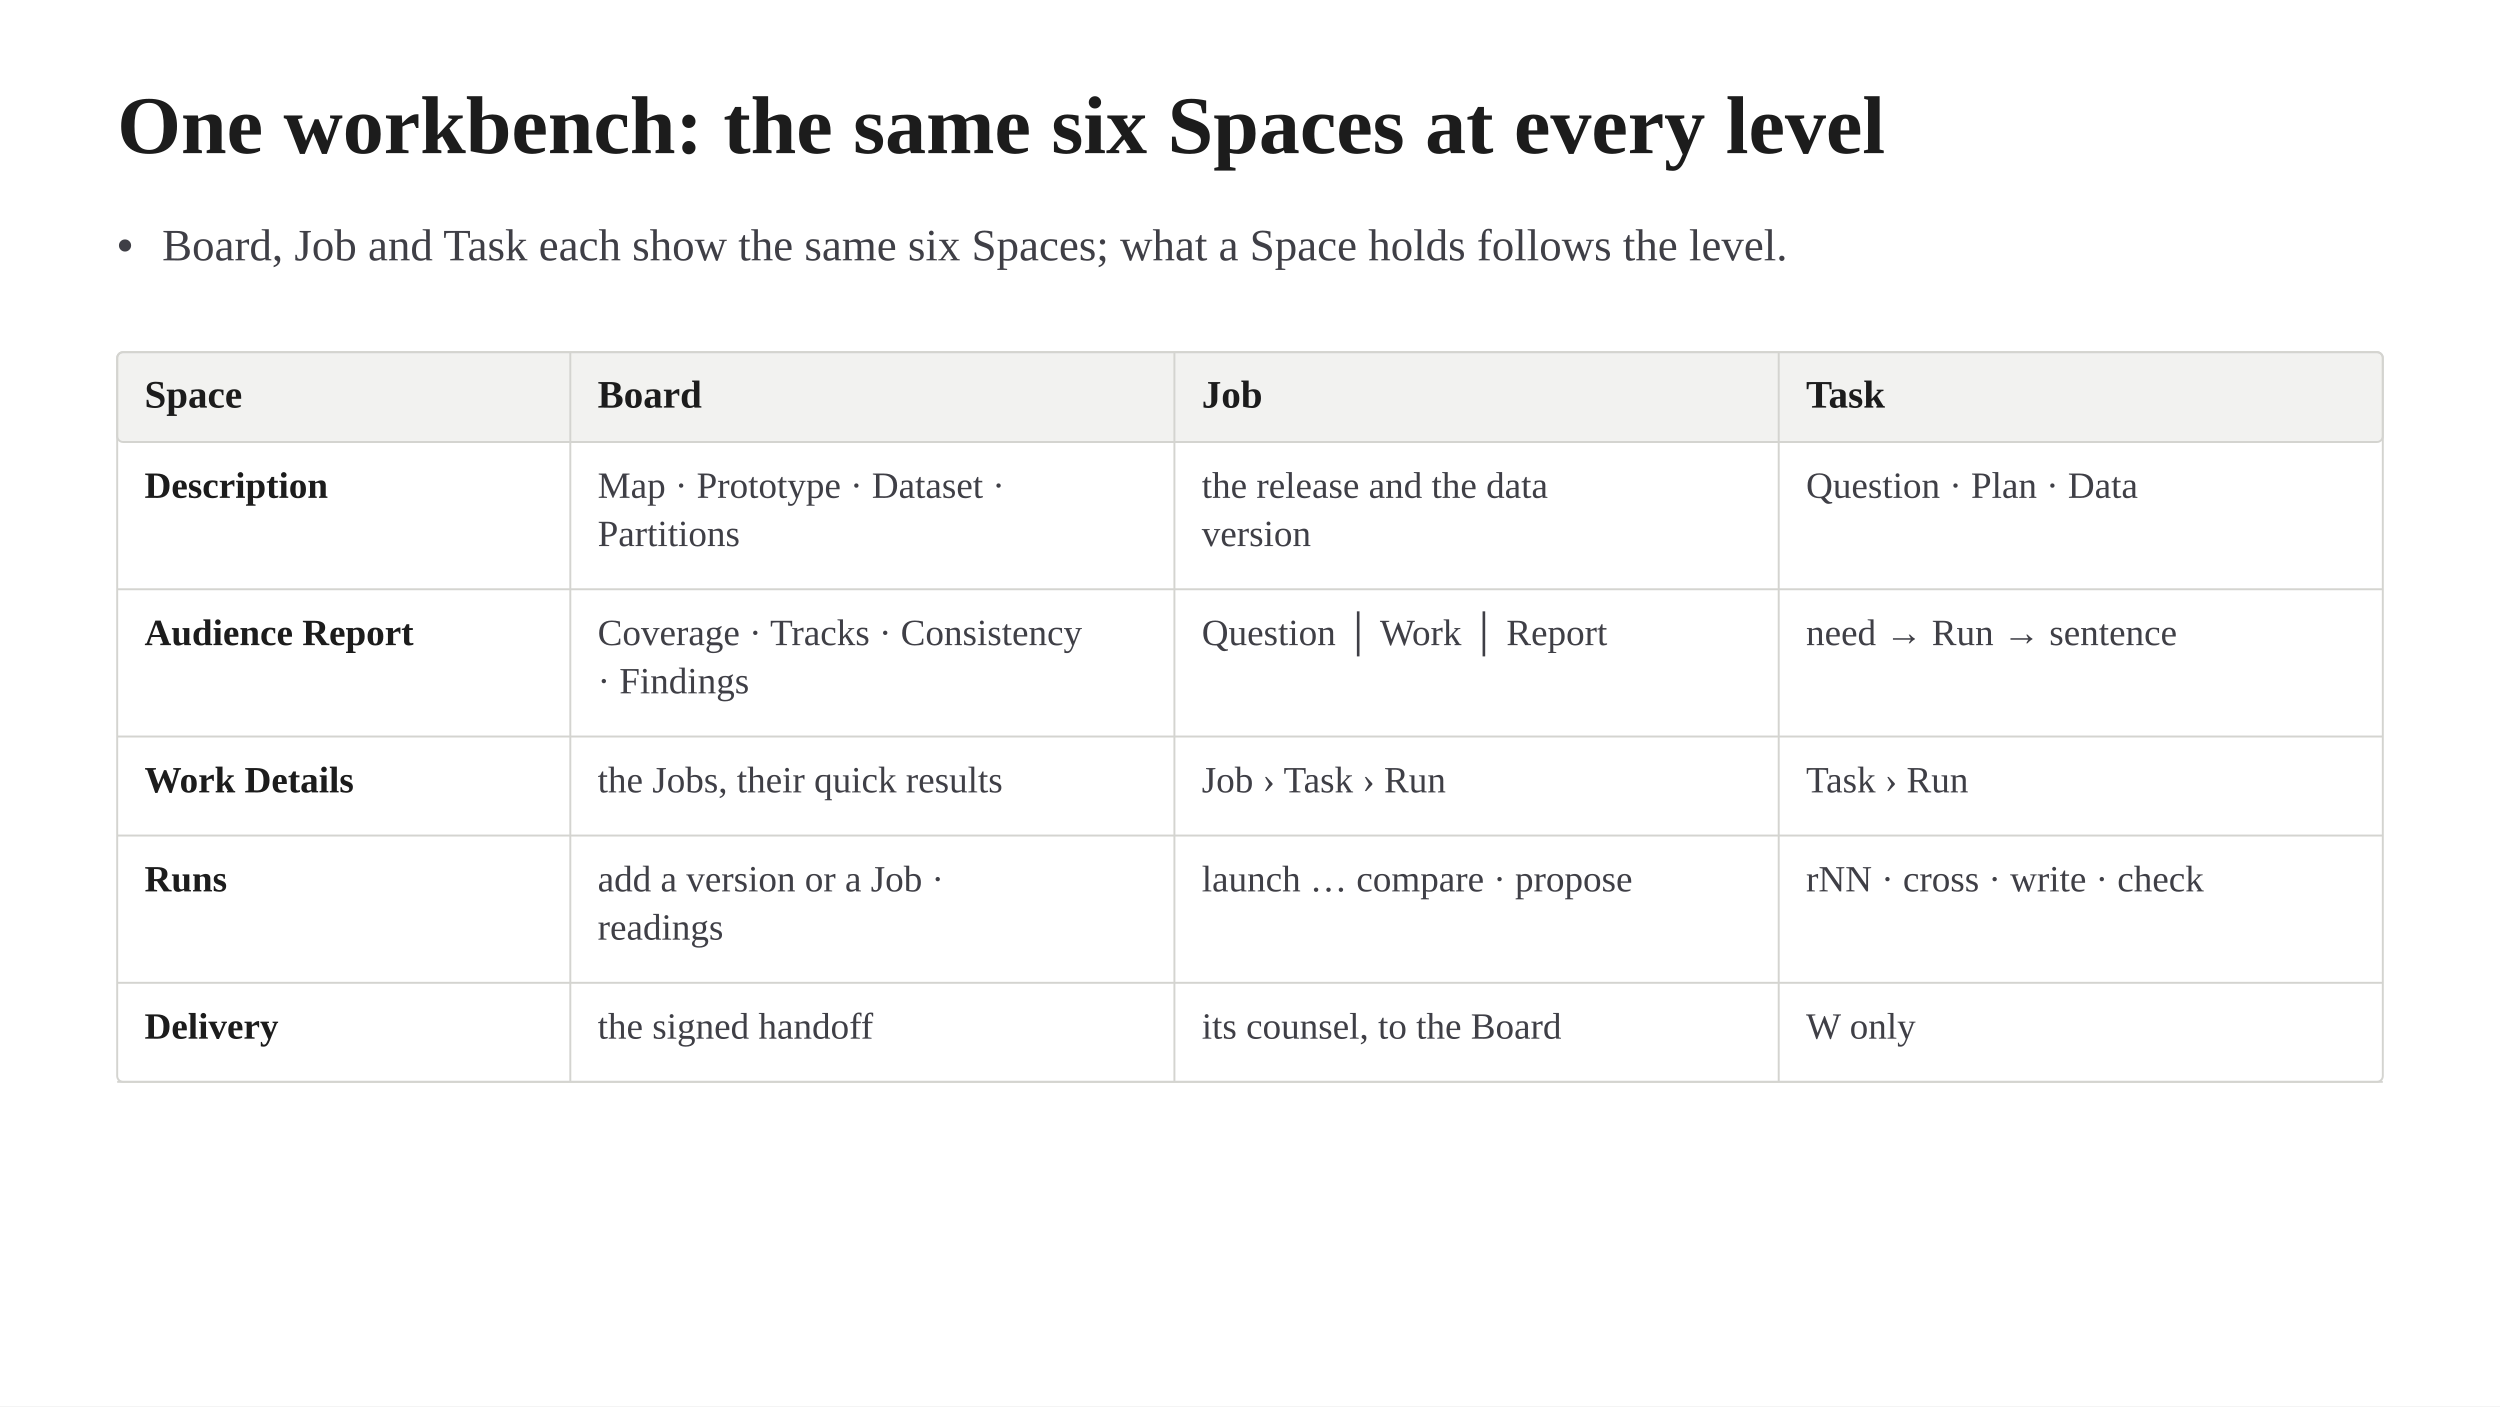
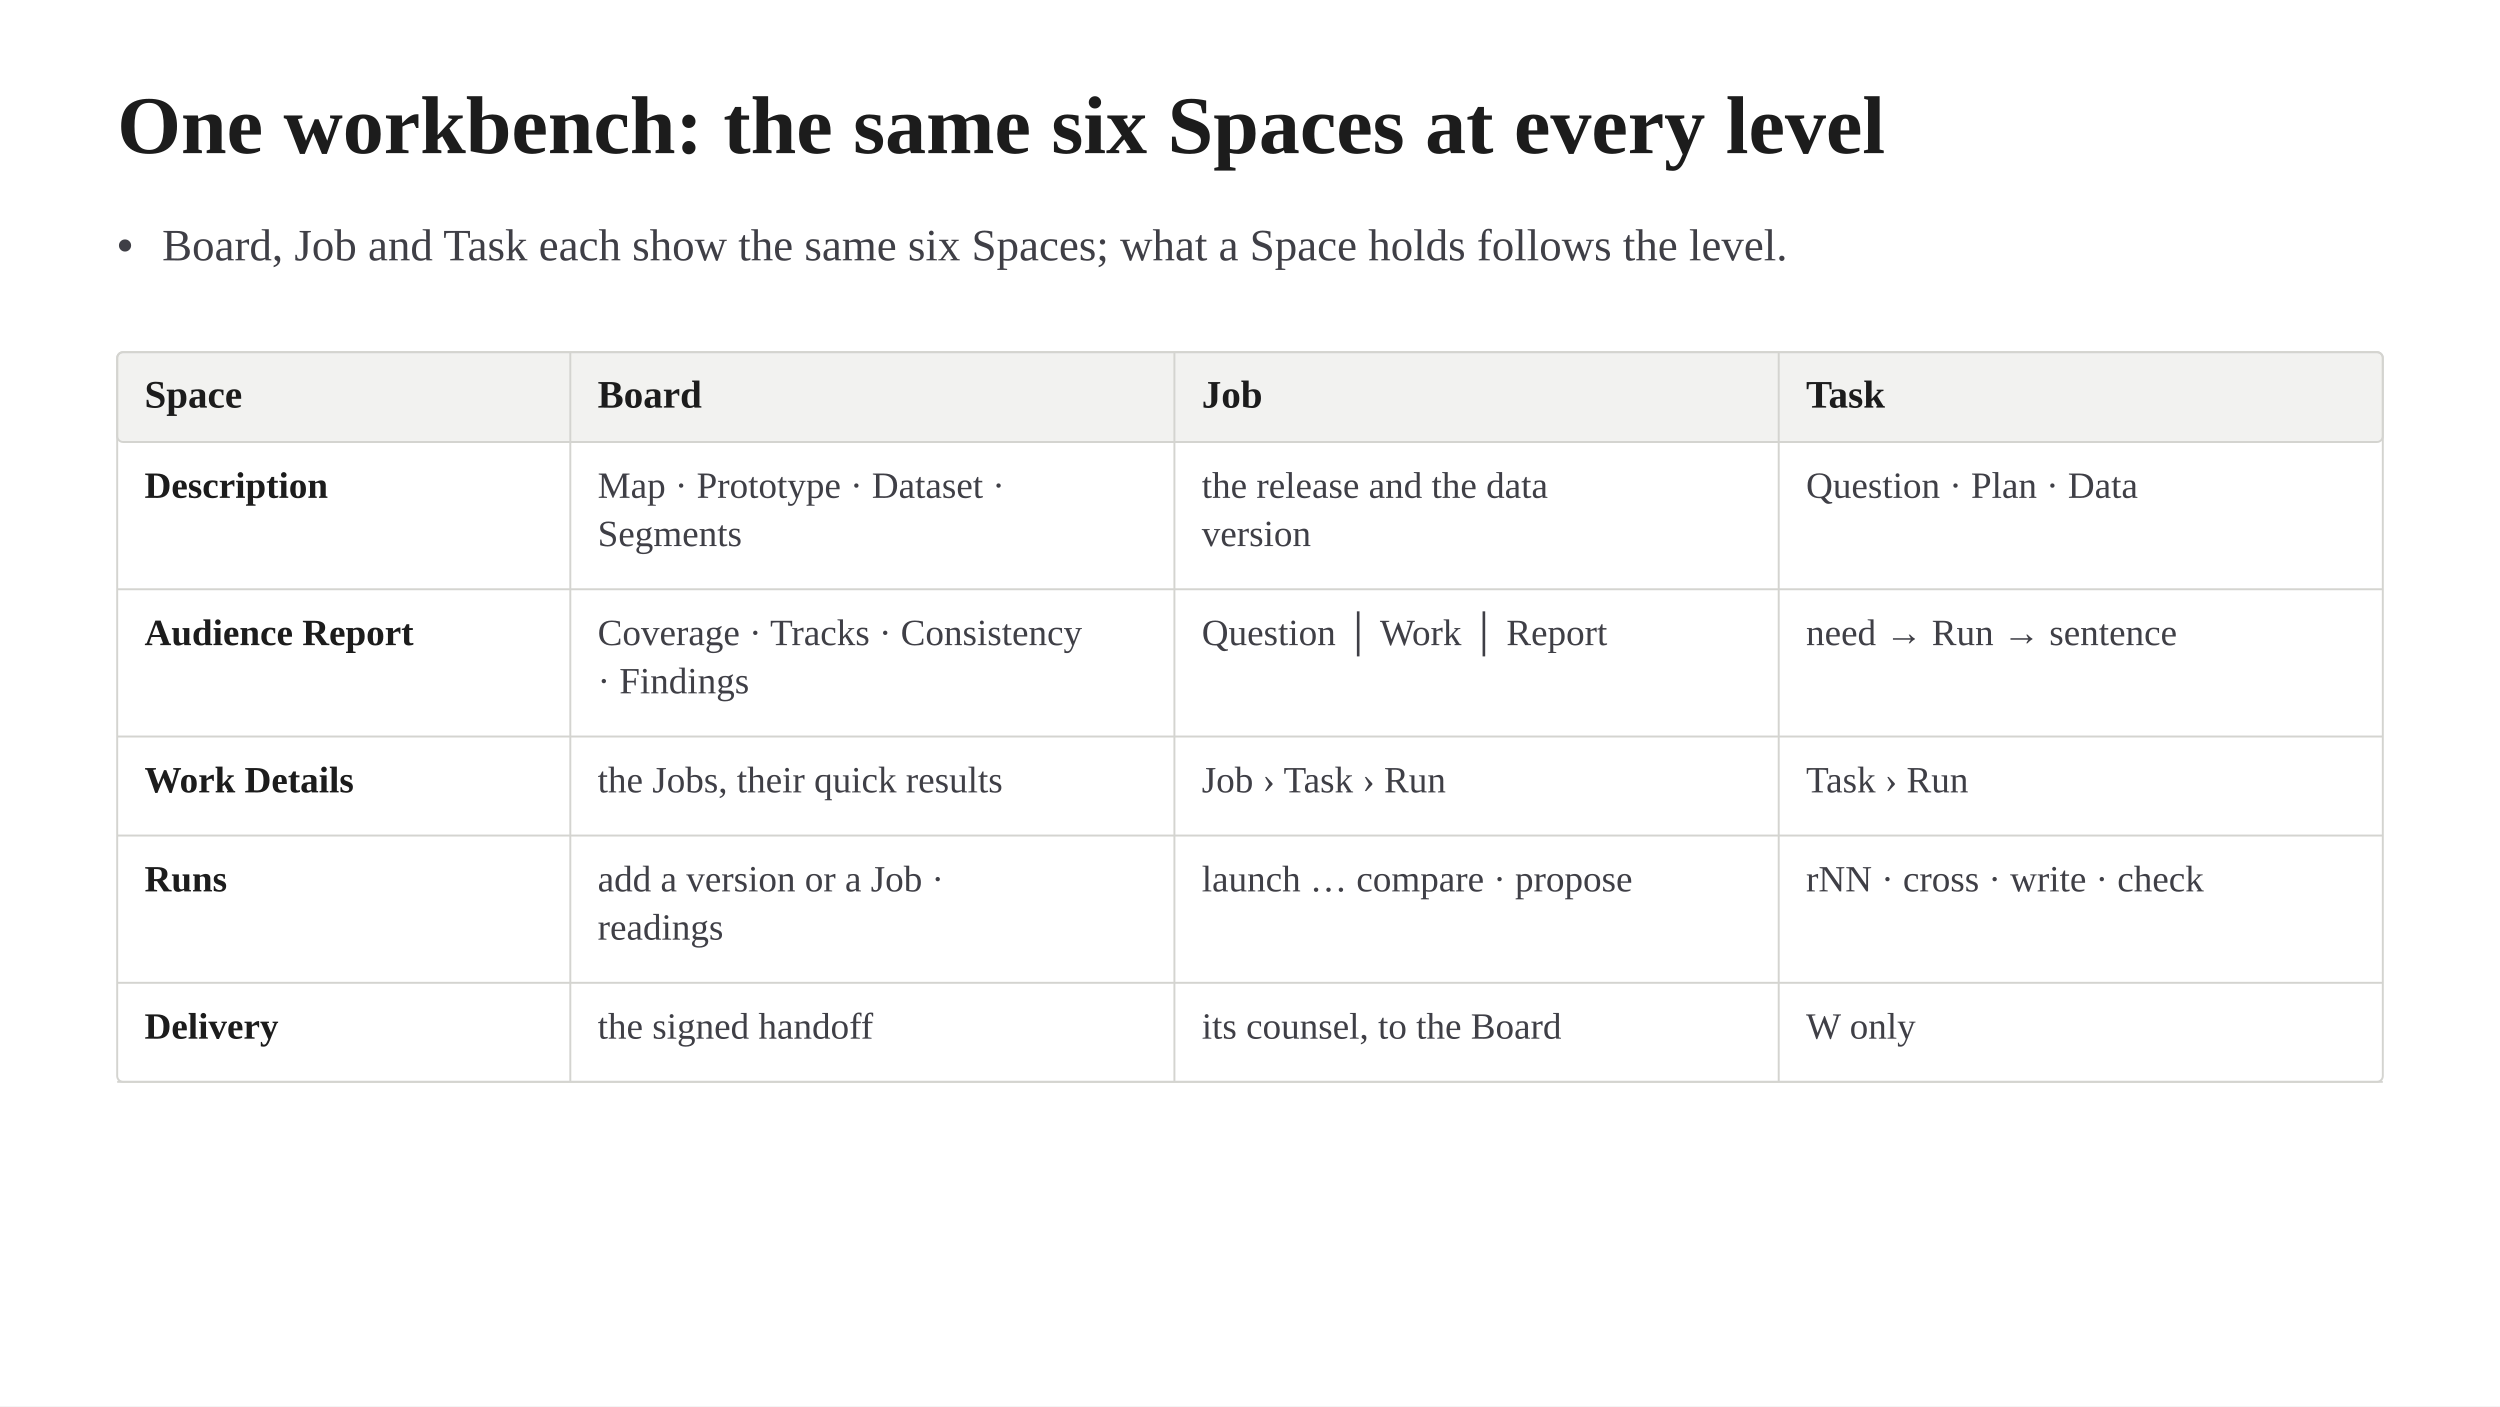
<svg xmlns="http://www.w3.org/2000/svg" width="1280" height="720" viewBox="0 0 1280 720">
  <rect width="1280" height="720" fill="#ffffff" />
  <text x="60.0" y="78.4" font-size="42" fill="#1c1c1c" font-weight="bold" font-family="'Times New Roman', Times, serif" text-anchor="start">One workbench: the same six Spaces at every level</text>
  <text x="60.0" y="133.3" font-size="23" fill="#3f3f46" font-weight="bold" font-family="'Times New Roman', Times, serif" text-anchor="start">•</text>
  <text x="83.0" y="133.3" font-size="23" fill="#3f3f46" font-weight="normal" font-family="'Times New Roman', Times, serif" text-anchor="start">Board, Job and Task each show the same six Spaces; what a Space holds follows the level.</text>
  <rect x="60.0" y="180.3" width="1160.0" height="46.0" rx="3" fill="#f2f2f0" stroke="#d4d4d0" stroke-width="1" />
  <text x="74.0" y="208.7" font-size="20" fill="#1c1c1c" font-weight="bold" font-family="'Times New Roman', Times, serif" text-anchor="start">Space</text>
  <text x="306.0" y="208.7" font-size="20" fill="#1c1c1c" font-weight="bold" font-family="'Times New Roman', Times, serif" text-anchor="start">Board</text>
  <text x="615.3" y="208.7" font-size="20" fill="#1c1c1c" font-weight="bold" font-family="'Times New Roman', Times, serif" text-anchor="start">Job</text>
  <text x="924.7" y="208.7" font-size="20" fill="#1c1c1c" font-weight="bold" font-family="'Times New Roman', Times, serif" text-anchor="start">Task</text>
  <text x="74.0" y="254.9" font-size="19" fill="#1c1c1c" font-weight="bold" font-family="'Times New Roman', Times, serif" text-anchor="start">Description</text>
  <text x="306.0" y="254.9" font-size="19" fill="#3f3f46" font-weight="normal" font-family="'Times New Roman', Times, serif" text-anchor="start">Map · Prototype · Dataset ·</text>
-   <text x="306.0" y="279.6" font-size="19" fill="#3f3f46" font-weight="normal" font-family="'Times New Roman', Times, serif" text-anchor="start">Partitions</text>
+   <text x="306.0" y="279.6" font-size="19" fill="#3f3f46" font-weight="normal" font-family="'Times New Roman', Times, serif" text-anchor="start">Segments</text>
  <text x="615.3" y="254.9" font-size="19" fill="#3f3f46" font-weight="normal" font-family="'Times New Roman', Times, serif" text-anchor="start">the release and the data</text>
  <text x="615.3" y="279.6" font-size="19" fill="#3f3f46" font-weight="normal" font-family="'Times New Roman', Times, serif" text-anchor="start">version</text>
  <text x="924.7" y="254.9" font-size="19" fill="#3f3f46" font-weight="normal" font-family="'Times New Roman', Times, serif" text-anchor="start">Question · Plan · Data</text>
  <line x1="60.0" y1="301.7" x2="1220.0" y2="301.7" stroke="#d4d4d0" stroke-width="1" />
  <text x="74.0" y="330.3" font-size="19" fill="#1c1c1c" font-weight="bold" font-family="'Times New Roman', Times, serif" text-anchor="start">Audience Report</text>
  <text x="306.0" y="330.3" font-size="19" fill="#3f3f46" font-weight="normal" font-family="'Times New Roman', Times, serif" text-anchor="start">Coverage · Tracks · Consistency</text>
  <text x="306.0" y="355.0" font-size="19" fill="#3f3f46" font-weight="normal" font-family="'Times New Roman', Times, serif" text-anchor="start">· Findings</text>
  <text x="615.3" y="330.3" font-size="19" fill="#3f3f46" font-weight="normal" font-family="'Times New Roman', Times, serif" text-anchor="start">Question │ Work │ Report</text>
  <text x="924.7" y="330.3" font-size="19" fill="#3f3f46" font-weight="normal" font-family="'Times New Roman', Times, serif" text-anchor="start">need → Run → sentence</text>
  <line x1="60.0" y1="377.1" x2="1220.0" y2="377.1" stroke="#d4d4d0" stroke-width="1" />
  <text x="74.0" y="405.7" font-size="19" fill="#1c1c1c" font-weight="bold" font-family="'Times New Roman', Times, serif" text-anchor="start">Work Details</text>
  <text x="306.0" y="405.7" font-size="19" fill="#3f3f46" font-weight="normal" font-family="'Times New Roman', Times, serif" text-anchor="start">the Jobs, their quick results</text>
  <text x="615.3" y="405.7" font-size="19" fill="#3f3f46" font-weight="normal" font-family="'Times New Roman', Times, serif" text-anchor="start">Job › Task › Run</text>
  <text x="924.7" y="405.7" font-size="19" fill="#3f3f46" font-weight="normal" font-family="'Times New Roman', Times, serif" text-anchor="start">Task › Run</text>
  <line x1="60.0" y1="427.8" x2="1220.0" y2="427.8" stroke="#d4d4d0" stroke-width="1" />
  <text x="74.0" y="456.4" font-size="19" fill="#1c1c1c" font-weight="bold" font-family="'Times New Roman', Times, serif" text-anchor="start">Runs</text>
  <text x="306.0" y="456.4" font-size="19" fill="#3f3f46" font-weight="normal" font-family="'Times New Roman', Times, serif" text-anchor="start">add a version or a Job ·</text>
  <text x="306.0" y="481.1" font-size="19" fill="#3f3f46" font-weight="normal" font-family="'Times New Roman', Times, serif" text-anchor="start">readings</text>
  <text x="615.3" y="456.4" font-size="19" fill="#3f3f46" font-weight="normal" font-family="'Times New Roman', Times, serif" text-anchor="start">launch … compare · propose</text>
  <text x="924.7" y="456.4" font-size="19" fill="#3f3f46" font-weight="normal" font-family="'Times New Roman', Times, serif" text-anchor="start">rNN · cross · write · check</text>
  <line x1="60.0" y1="503.2" x2="1220.0" y2="503.2" stroke="#d4d4d0" stroke-width="1" />
  <text x="74.0" y="531.8" font-size="19" fill="#1c1c1c" font-weight="bold" font-family="'Times New Roman', Times, serif" text-anchor="start">Delivery</text>
  <text x="306.0" y="531.8" font-size="19" fill="#3f3f46" font-weight="normal" font-family="'Times New Roman', Times, serif" text-anchor="start">the signed handoff</text>
  <text x="615.3" y="531.8" font-size="19" fill="#3f3f46" font-weight="normal" font-family="'Times New Roman', Times, serif" text-anchor="start">its counsel, to the Board</text>
  <text x="924.7" y="531.8" font-size="19" fill="#3f3f46" font-weight="normal" font-family="'Times New Roman', Times, serif" text-anchor="start">W only</text>
  <line x1="60.0" y1="553.9" x2="1220.0" y2="553.9" stroke="#d4d4d0" stroke-width="1" />
  <line x1="292.0" y1="180.3" x2="292.0" y2="553.9" stroke="#d4d4d0" stroke-width="1" />
  <line x1="601.3" y1="180.3" x2="601.3" y2="553.9" stroke="#d4d4d0" stroke-width="1" />
  <line x1="910.7" y1="180.3" x2="910.7" y2="553.9" stroke="#d4d4d0" stroke-width="1" />
  <rect x="60.0" y="180.3" width="1160.0" height="373.6" rx="3" fill="none" stroke="#d4d4d0" stroke-width="1" />
</svg>
